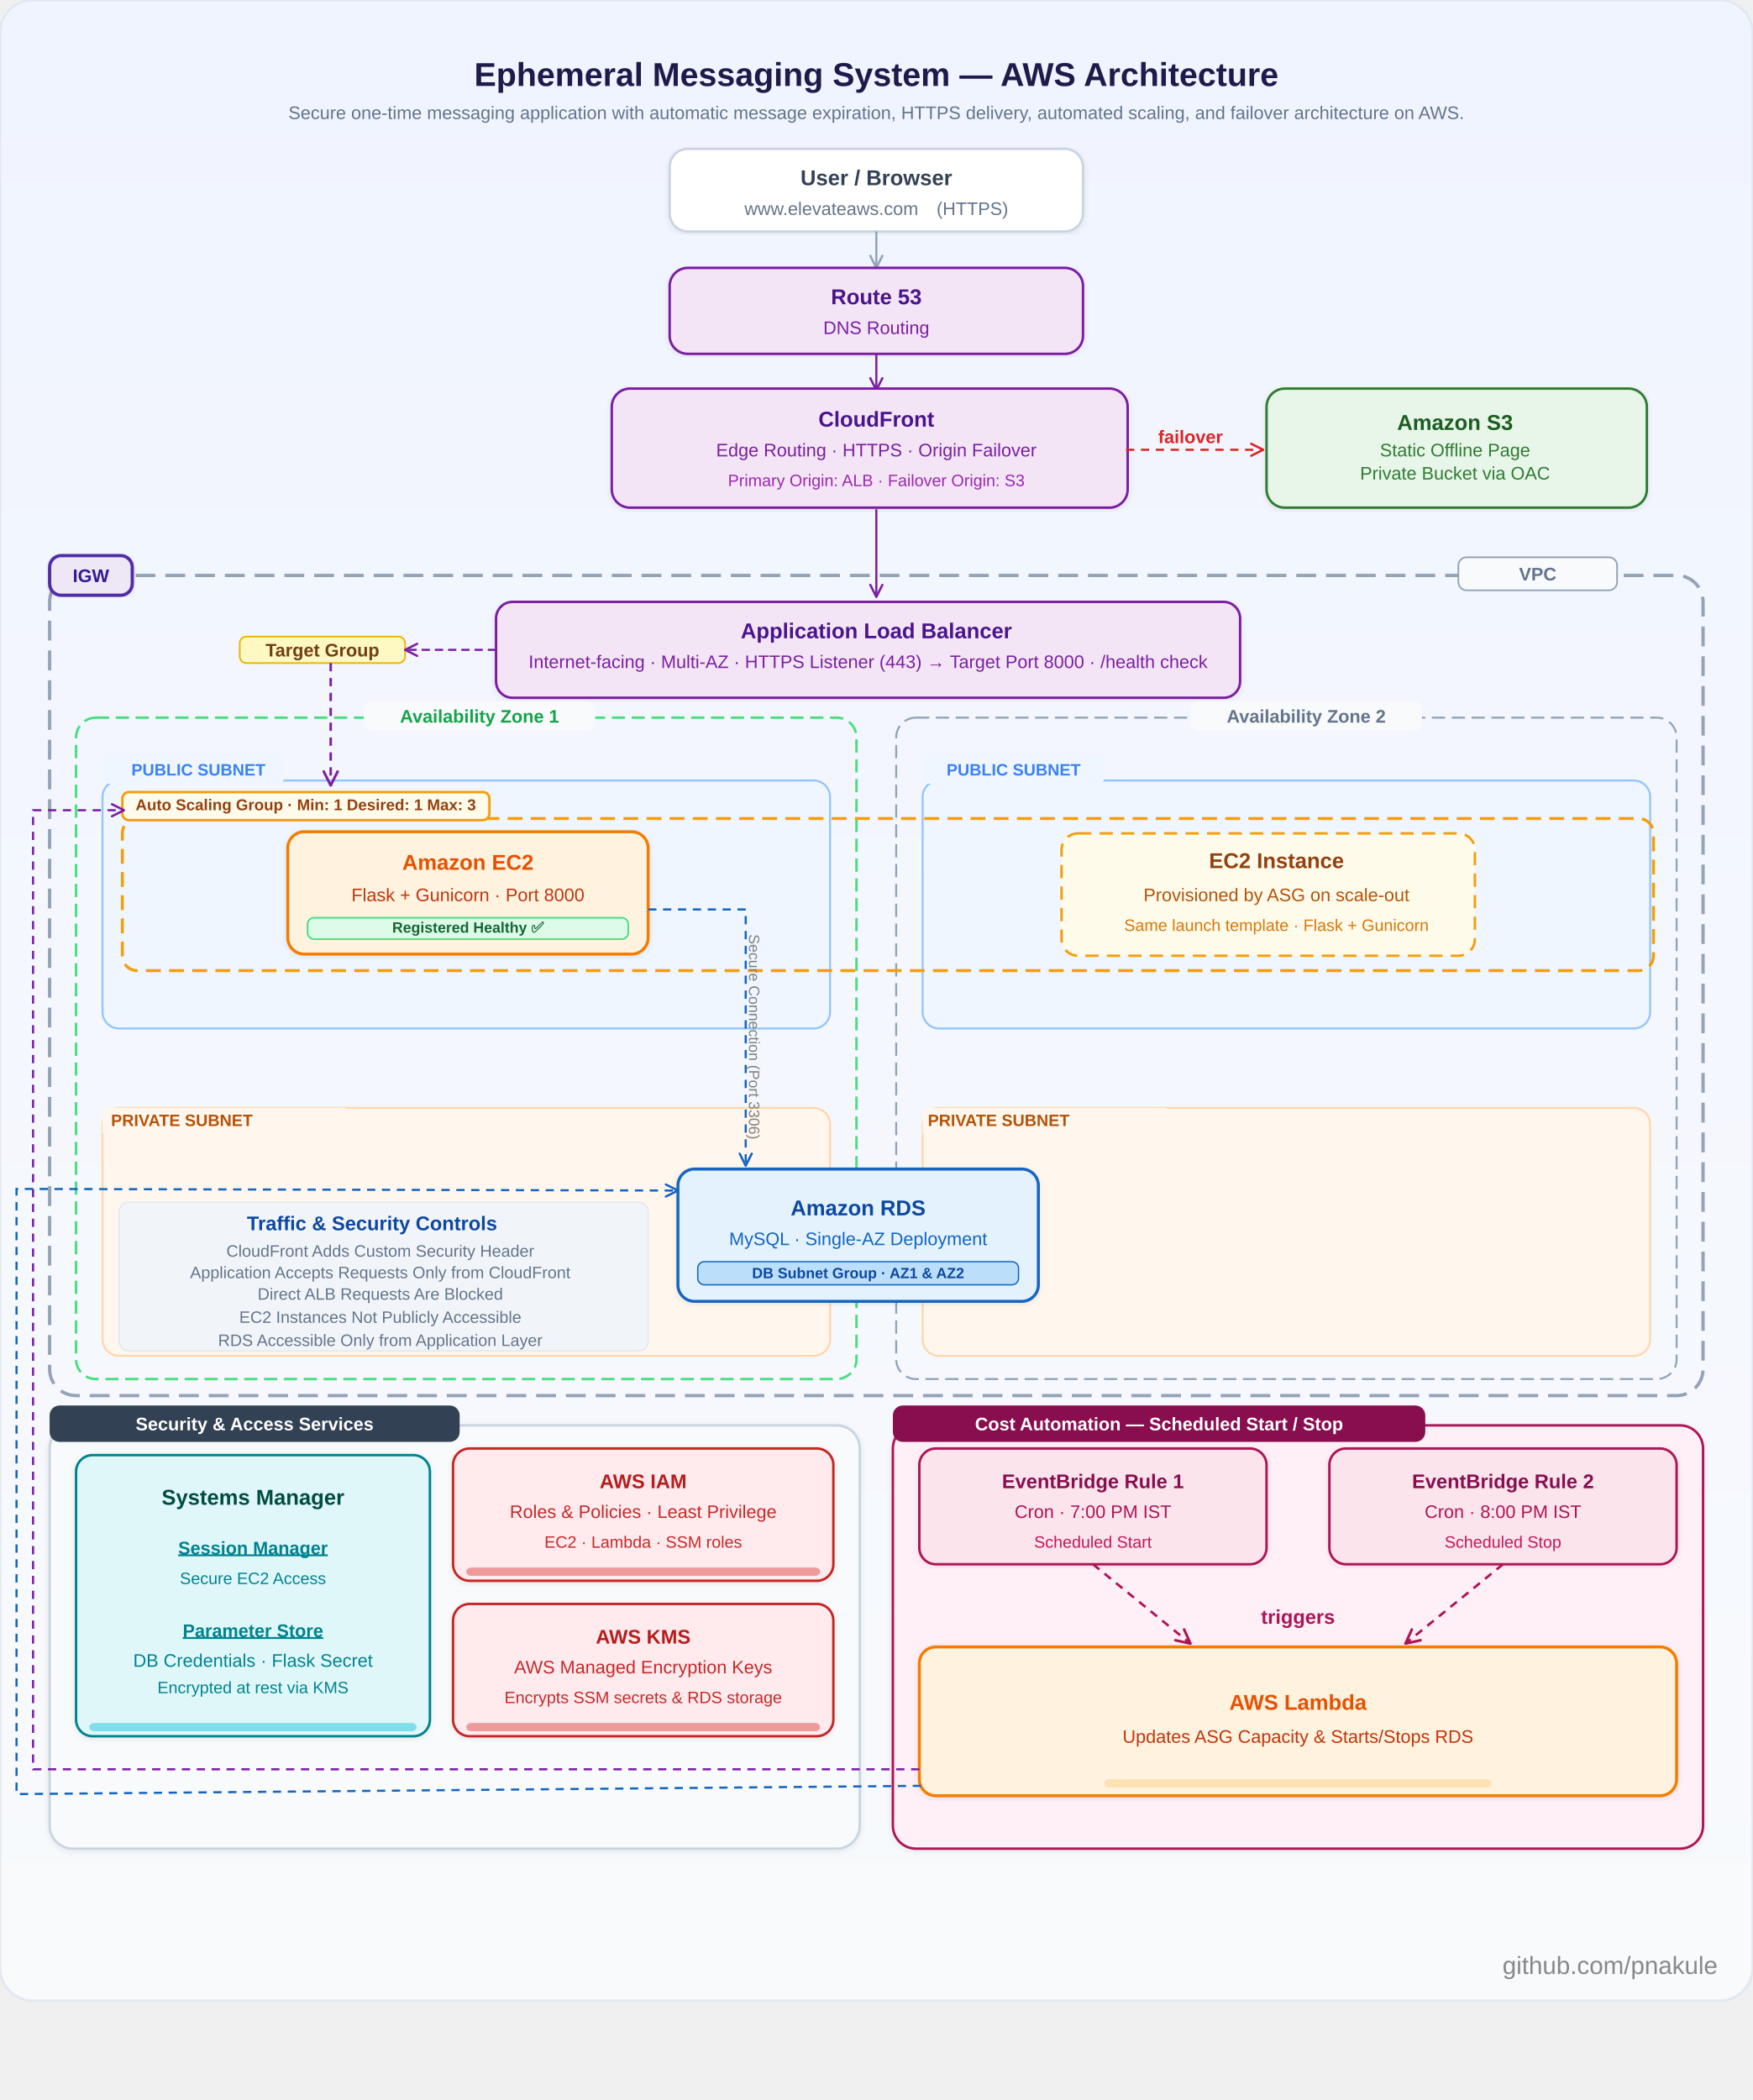
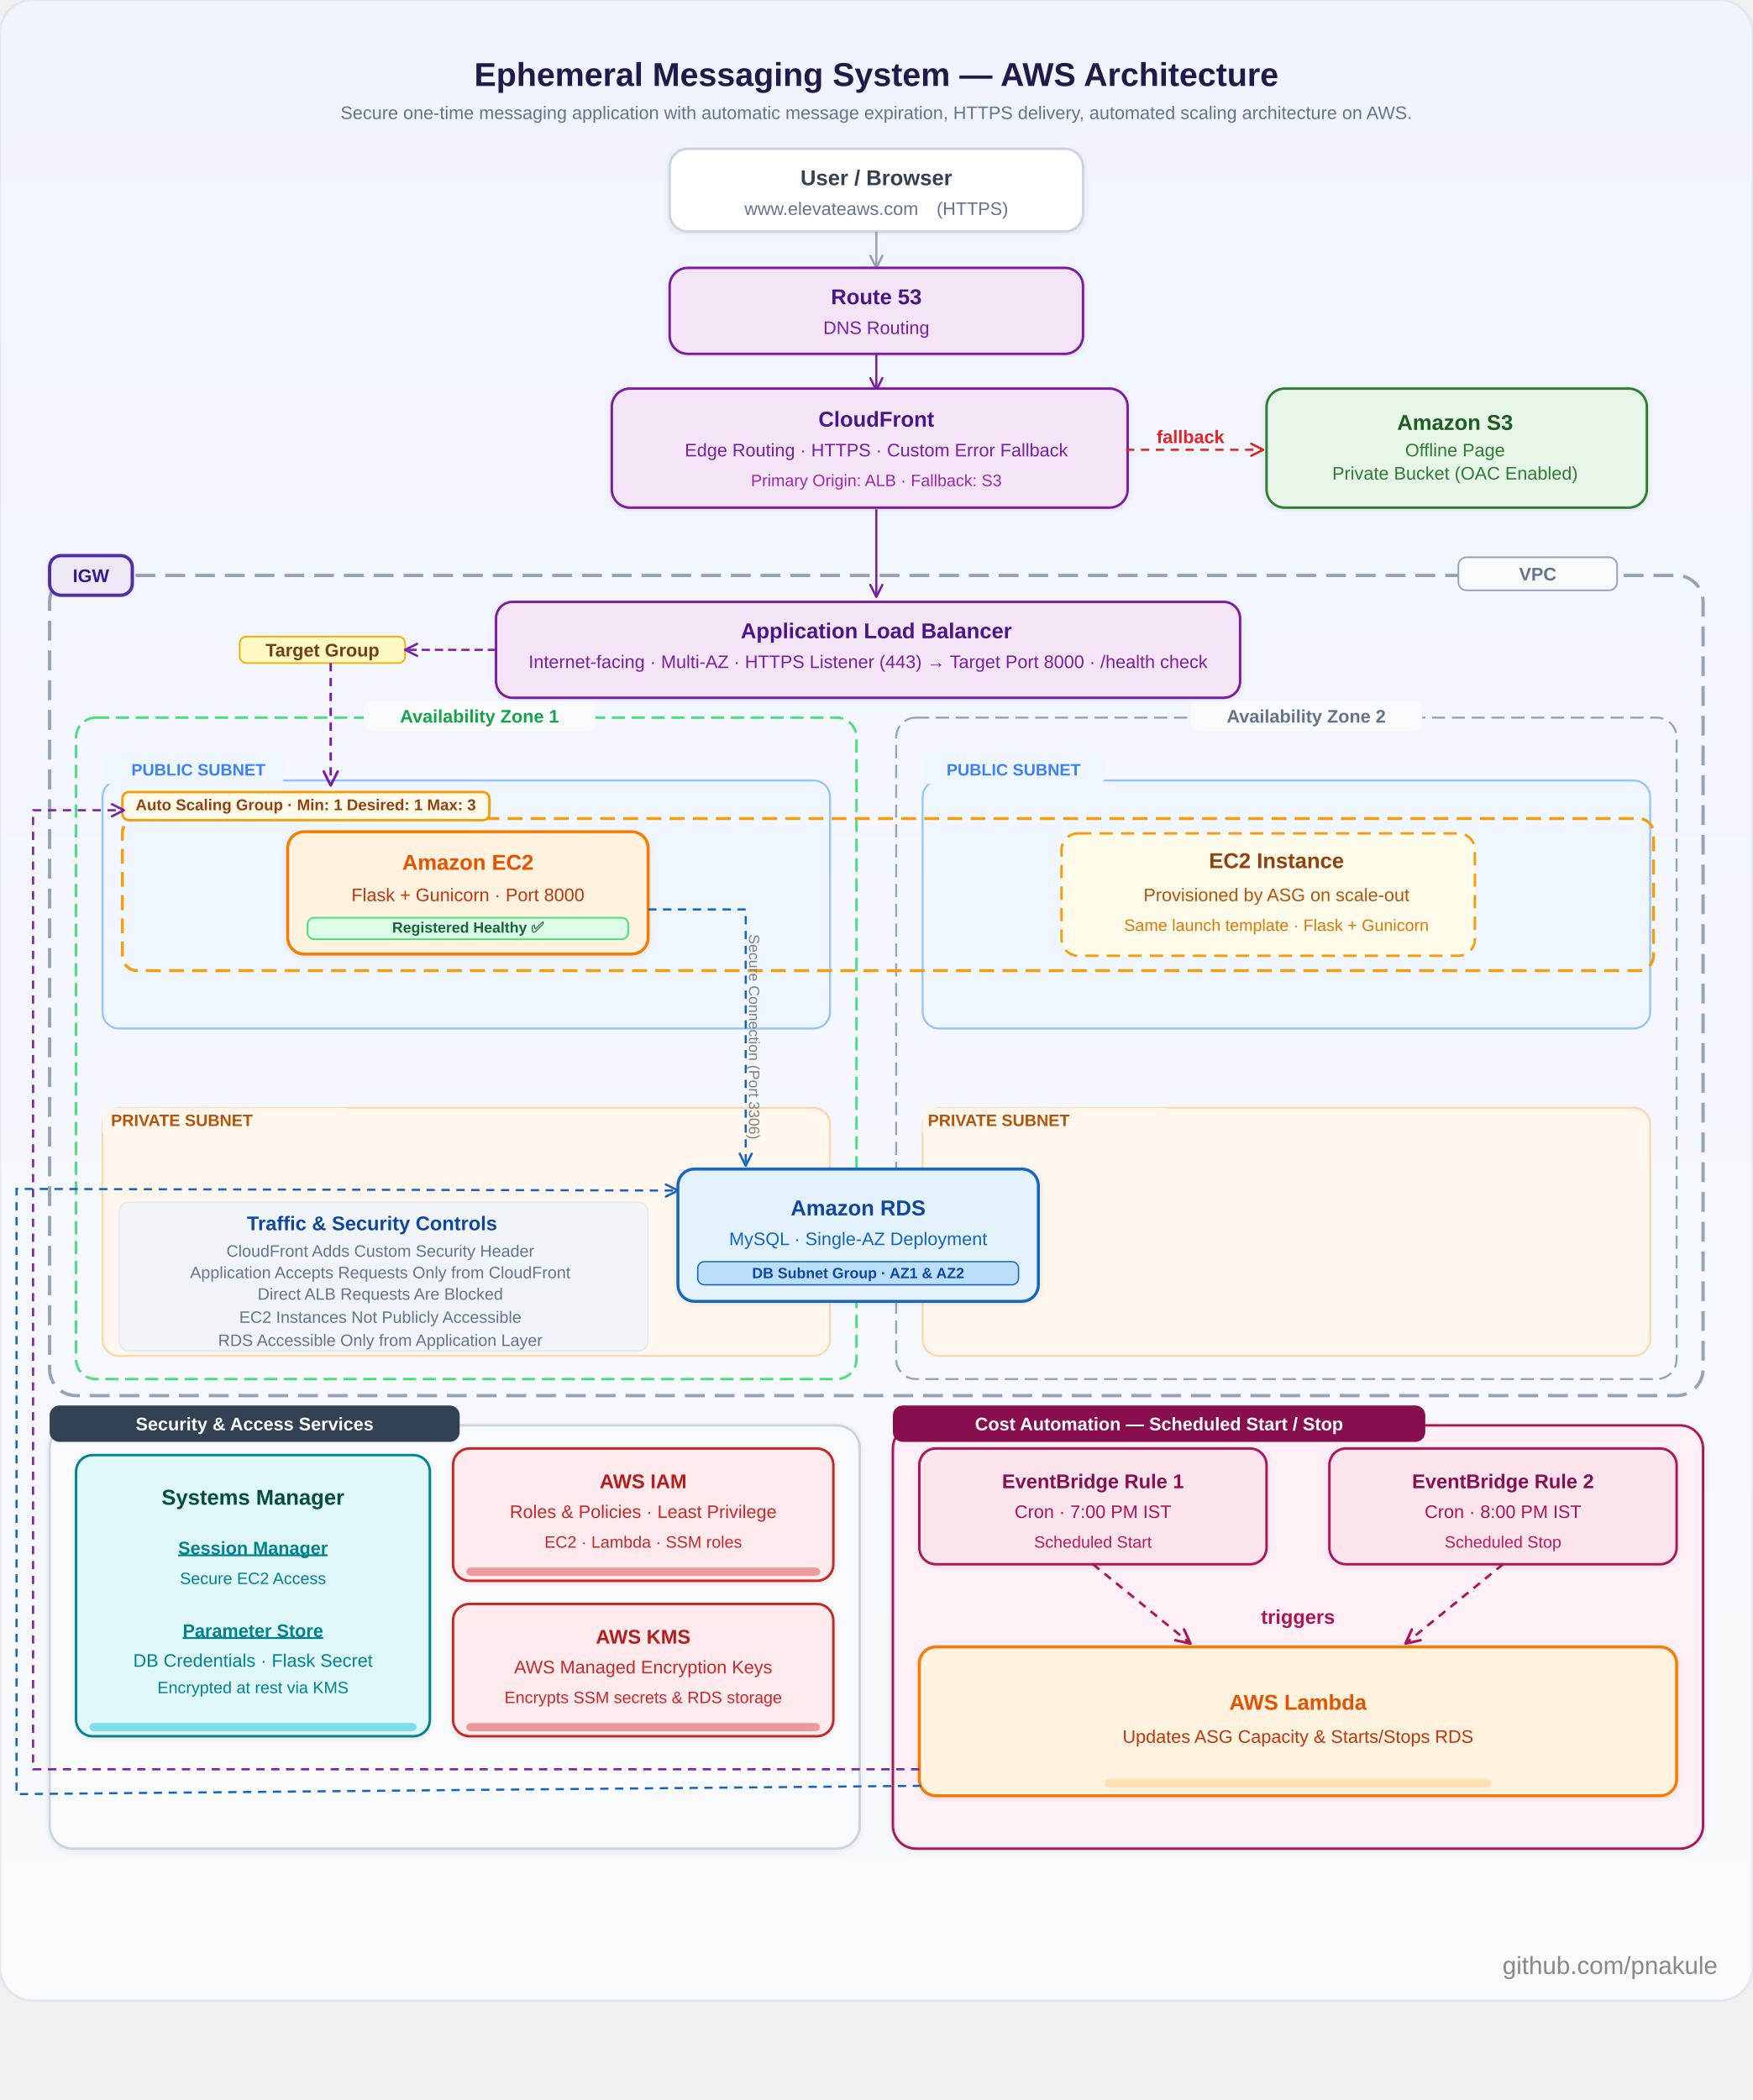
<svg xmlns="http://www.w3.org/2000/svg" width="1060" height="1270" viewBox="0 0 1060 1270" font-family="'Segoe UI', system-ui, Arial, sans-serif">
  <defs>
    <linearGradient id="bgGrad" x1="0" y1="0" x2="0" y2="1">
      <stop offset="0%" stop-color="#f0f4ff" />
      <stop offset="100%" stop-color="#f8fafc" />
    </linearGradient>
    <filter id="shadow" x="-8%" y="-8%" width="116%" height="116%">
      <feDropShadow dx="0" dy="2" stdDeviation="4" flood-color="#0000001a" />
    </filter>
    <filter id="shadow-sm" x="-4%" y="-4%" width="108%" height="108%">
      <feDropShadow dx="0" dy="1" stdDeviation="2" flood-color="#00000014" />
    </filter>
    <marker id="arr" viewBox="0 0 10 10" refX="9" refY="5" markerWidth="7" markerHeight="7" orient="auto-start-reverse">
      <path d="M1 1L9 5L1 9" fill="none" stroke="#94a3b8" stroke-width="1.5" stroke-linecap="round" stroke-linejoin="round" />
    </marker>
    <marker id="arr-purple" viewBox="0 0 10 10" refX="9" refY="5" markerWidth="7" markerHeight="7" orient="auto-start-reverse">
      <path d="M1 1L9 5L1 9" fill="none" stroke="#7B1FA2" stroke-width="1.5" stroke-linecap="round" stroke-linejoin="round" />
    </marker>
    <marker id="arr-navy" viewBox="0 0 10 10" refX="9" refY="5" markerWidth="7" markerHeight="7" orient="auto-start-reverse">
      <path d="M1 1L9 5L1 9" fill="none" stroke="#1565C0" stroke-width="1.5" stroke-linecap="round" stroke-linejoin="round" />
    </marker>
    <marker id="arr-red" viewBox="0 0 10 10" refX="9" refY="5" markerWidth="7" markerHeight="7" orient="auto-start-reverse">
      <path d="M1 1L9 5L1 9" fill="none" stroke="#dc2626" stroke-width="1.5" stroke-linecap="round" stroke-linejoin="round" />
    </marker>
    <marker id="arr-pink" viewBox="0 0 10 10" refX="9" refY="5" markerWidth="7" markerHeight="7" orient="auto-start-reverse">
      <path d="M1 1L9 5L1 9" fill="none" stroke="#AD1457" stroke-width="1.5" stroke-linecap="round" stroke-linejoin="round" />
    </marker>
    <marker id="arr-amber" viewBox="0 0 10 10" refX="9" refY="5" markerWidth="7" markerHeight="7" orient="auto-start-reverse">
      <path d="M1 1L9 5L1 9" fill="none" stroke="#B45309" stroke-width="1.5" stroke-linecap="round" stroke-linejoin="round" />
    </marker>
  </defs>
  <rect width="1060" height="1210" rx="20" fill="url(#bgGrad)" stroke="#e2e8f0" stroke-width="1.5" />
  <text x="530" y="52" text-anchor="middle" font-size="20" font-weight="700" fill="#1e1b4b">Ephemeral Messaging System — AWS Architecture</text>
-   <text x="530" y="72" text-anchor="middle" font-size="11" fill="#64748b">Secure one-time messaging application with automatic message expiration, HTTPS delivery, automated scaling, and failover architecture on AWS.</text>
+   <text x="530" y="72" text-anchor="middle" font-size="11" fill="#64748b">Secure one-time messaging application with automatic message expiration, HTTPS delivery, automated scaling architecture on AWS.</text>
  <rect x="405" y="90" width="250" height="50" rx="11" fill="#ffffff" stroke="#cbd5e1" stroke-width="1.5" filter="url(#shadow-sm)" />
  <text x="530" y="112" text-anchor="middle" font-size="13" font-weight="700" fill="#334155">User / Browser</text>
  <text x="530" y="130" text-anchor="middle" font-size="11" fill="#64748b">
    <tspan>www.elevateaws.com</tspan>
    <tspan dx="8">(HTTPS)</tspan>
  </text>
  <line x1="530" y1="140" x2="530" y2="162" stroke="#94a3b8" stroke-width="1.3" marker-end="url(#arr)" />
  <rect x="405" y="162" width="250" height="52" rx="11" fill="#F3E5F5" stroke="#7B1FA2" stroke-width="1.5" filter="url(#shadow-sm)" />
  <text x="530" y="184" text-anchor="middle" font-size="13" font-weight="700" fill="#4A148C">Route 53</text>
  <text x="530" y="202" text-anchor="middle" font-size="11" fill="#7B1FA2">DNS Routing</text>
  <line x1="530" y1="214" x2="530" y2="236" stroke="#7B1FA2" stroke-width="1.3" marker-end="url(#arr-purple)" />
  <rect x="370" y="235" width="312" height="72" rx="11" fill="#F3E5F5" stroke="#7B1FA2" stroke-width="1.5" filter="url(#shadow-sm)" />
  <text x="530" y="258" text-anchor="middle" font-size="13" font-weight="700" fill="#4A148C">CloudFront</text>
-   <text x="530" y="276" text-anchor="middle" font-size="11" fill="#7B1FA2"> Edge  Routing  · HTTPS  ·  Origin Failover </text>
-   <text x="530" y="294" text-anchor="middle" font-size="10" fill="#9C27B0">Primary Origin: ALB  ·  Failover Origin: S3 </text>
+   <text x="530" y="276" text-anchor="middle" font-size="11" fill="#7B1FA2"> Edge Routing · HTTPS · Custom Error Fallback </text>
+   <text x="530" y="294" text-anchor="middle" font-size="10" fill="#9C27B0">Primary Origin: ALB · Fallback: S3 </text>
  <path d="M681,272 L764,272" fill="none" stroke="#dc2626" stroke-width="1.3" stroke-dasharray="5 4" marker-end="url(#arr-red)" />
-   <text x="720" y="268" text-anchor="middle" font-size="11" fill="#dc2626" font-weight="600">failover</text>
+   <text x="720" y="268" text-anchor="middle" font-size="11" fill="#dc2626" font-weight="600">fallback</text>
  <rect x="766" y="235" width="230" height="72" rx="11" fill="#E8F5E9" stroke="#2E7D32" stroke-width="1.5" filter="url(#shadow-sm)" />
  <text x="880" y="260" text-anchor="middle" font-size="13" font-weight="700" fill="#1B5E20">Amazon S3</text>
-   <text x="880" y="276" text-anchor="middle" font-size="11" fill="#2E7D32">Static Offline Page</text>
-   <text x="880" y="290" text-anchor="middle" font-size="11" fill="#2E7D32">Private Bucket via OAC</text>
+   <text x="880" y="276" text-anchor="middle" font-size="11" fill="#2E7D32">Offline Page</text>
+   <text x="880" y="290" text-anchor="middle" font-size="11" fill="#2E7D32">Private Bucket (OAC Enabled)</text>
  <path d="M530,308 L530,361" fill="none" stroke="#7B1FA2" stroke-width="1.3" marker-end="url(#arr-purple)" />
  <rect x="30" y="348" width="1000" height="496" rx="16" fill="none" stroke="#94a3b8" stroke-width="2" stroke-dasharray="12 6" />
  <rect x="882" y="337" width="96" height="20" rx="5" fill="#f8fafc" stroke="#94a3b8" stroke-width="1" />
  <text x="930" y="351" text-anchor="middle" font-size="11" fill="#64748b" font-weight="700">VPC</text>
  <rect x="30" y="336" width="50" height="24" rx="7" fill="#EDE7F6" stroke="#512DA8" stroke-width="2" filter="url(#shadow-sm)" />
  <text x="55" y="352" text-anchor="middle" font-size="11" font-weight="700" fill="#311B92">IGW</text>
  <rect x="300" y="364" width="450" height="58" rx="10" fill="#F3E5F5" stroke="#7B1FA2" stroke-width="1.5" filter="url(#shadow-sm)" />
  <text x="530" y="386" text-anchor="middle" font-size="13" font-weight="700" fill="#4A148C">Application Load Balancer</text>
  <text x="525" y="404" text-anchor="middle" font-size="11" fill="#7B1FA2">Internet-facing · Multi-AZ · HTTPS Listener (443) → Target Port 8000 · /health check</text>
  <rect x="145" y="385" width="100" height="16" rx="4" fill="#FEF9C3" stroke="#EAB308" stroke-width="1" />
  <text x="195" y="397" text-anchor="middle" font-size="11" fill="#713F12" font-weight="700">Target Group</text>
  <rect x="46" y="434" width="472" height="400" rx="12" fill="none" stroke="#4ADE80" stroke-width="1.5" stroke-dasharray="8 4" />
  <rect x="220" y="424" width="140" height="18" rx="5" fill="#f8fafc" />
  <text x="290" y="437" text-anchor="middle" font-size="11" font-weight="700" fill="#16a34a">Availability Zone 1</text>
  <rect x="542" y="434" width="472" height="400" rx="12" fill="none" stroke="#94a3b8" stroke-width="1.2" stroke-dasharray="8 4" />
  <rect x="720" y="424" width="140" height="18" rx="5" fill="#f8fafc" />
  <text x="790" y="437" text-anchor="middle" font-size="11" font-weight="700" fill="#64748b">Availability Zone 2</text>
  <rect x="62" y="472" width="440" height="150" rx="10" fill="#EFF6FF" stroke="#93C5FD" stroke-width="1.2" />
  <rect x="62" y="456" width="110" height="18" rx="4" fill="#EFF6FF" />
  <text x="120" y="469" text-anchor="middle" font-size="10" fill="#3B82F6" font-weight="700">PUBLIC SUBNET</text>
  <rect x="558" y="472" width="440" height="150" rx="10" fill="#EFF6FF" stroke="#93C5FD" stroke-width="1.2" />
  <rect x="558" y="456" width="110" height="18" rx="4" fill="#EFF6FF" />
  <text x="613" y="469" text-anchor="middle" font-size="10" fill="#3B82F6" font-weight="700">PUBLIC SUBNET</text>
  <rect x="74" y="495" width="926" height="92" rx="9" fill="none" stroke="#F59E0B" stroke-width="1.8" stroke-dasharray="9 5" />
  <rect x="74" y="479" width="222" height="17" rx="4" fill="#FFFBEB" stroke="#F59E0B" stroke-width="1.5" />
  <text x="82" y="490" font-size="9.5" fill="#92400E" font-weight="700">Auto Scaling Group  ·  Min: 1  Desired: 1  Max: 3</text>
  <rect x="174" y="503" width="218" height="74" rx="10" fill="#FFF3E0" stroke="#F57C00" stroke-width="1.8" filter="url(#shadow-sm)" />
  <text x="283" y="526" text-anchor="middle" font-size="13" font-weight="700" fill="#E65100">Amazon EC2</text>
  <text x="283" y="545" text-anchor="middle" font-size="11" fill="#BF360C">Flask + Gunicorn · Port 8000</text>
  <rect x="186" y="555" width="194" height="13" rx="4" fill="#DCFCE7" stroke="#4ADE80" stroke-width="1" />
  <text x="283" y="564" text-anchor="middle" font-size="9" fill="#166534" font-weight="700">Registered Healthy ✅</text>
  <rect x="642" y="504" width="250" height="74" rx="10" fill="#FFFBEB" stroke="#F59E0B" stroke-width="1.5" stroke-dasharray="8 5" />
  <text x="772" y="525" text-anchor="middle" font-size="13" font-weight="600" fill="#92400E">EC2 Instance</text>
  <text x="772" y="545" text-anchor="middle" font-size="11" fill="#B45309">Provisioned by ASG on scale-out</text>
  <text x="772" y="563" text-anchor="middle" font-size="10" fill="#D97706">Same launch template · Flask + Gunicorn</text>
  <path d="M200,401 L200,475" fill="none" stroke="#7B1FA2" stroke-width="1.5" stroke-dasharray="5 4" marker-end="url(#arr-purple)" />
  <rect x="62" y="670" width="440" height="150" rx="10" fill="#FFF7ED" stroke="#FED7AA" stroke-width="1.2" />
  <rect x="62" y="670" width="150" height="18" rx="4" fill="#FFF7ED" />
  <text x="110" y="681" text-anchor="middle" font-size="10" fill="#B45309" font-weight="700">PRIVATE SUBNET</text>
  <g id="notes-block" transform="translate(-10,-13)">
    <rect x="82" y="740" width="320" height="90" rx="6" fill="#F1F5F9" stroke="#E2E8F0" stroke-width="0.8" />
    <text x="235" y="757" text-anchor="middle" font-size="12" font-weight="700" fill="#0D47A1">Traffic &amp; Security Controls</text>
    <text x="240" y="773" text-anchor="middle" font-size="10" fill="#64748B"> CloudFront Adds Custom Security Header 
  </text>
    <text x="240" y="786" text-anchor="middle" font-size="10" fill="#64748B"> Application Accepts Requests Only from CloudFront
  </text>
    <text x="240" y="799" text-anchor="middle" font-size="10" fill="#64748B">  Direct ALB Requests Are Blocked  
  </text>
    <text x="240" y="813" text-anchor="middle" font-size="10" fill="#64748B">EC2 Instances Not Publicly Accessible 
  </text>
    <text x="240" y="827" text-anchor="middle" font-size="10" fill="#64748B">
     RDS Accessible Only from Application Layer
  </text>
  </g>
  <rect x="558" y="670" width="440" height="150" rx="10" fill="#FFF7ED" stroke="#FED7AA" stroke-width="1.2" />
  <rect x="558" y="670" width="150" height="18" rx="4" fill="#FFF7ED" />
  <text x="604" y="681" text-anchor="middle" font-size="10" fill="#B45309" font-weight="700">PRIVATE SUBNET</text>
  <g id="rds-box" transform="translate(330,90)">
    <rect x="80" y="617" width="218" height="80" rx="10" fill="#E3F2FD" stroke="#1565C0" stroke-width="1.8" filter="url(#shadow-sm)" />
    <text x="189" y="645" text-anchor="middle" font-size="13" font-weight="700" fill="#0D47A1">
    Amazon RDS
  </text>
    <text x="189" y="663" text-anchor="middle" font-size="11" fill="#1565C0">
    MySQL · Single-AZ Deployment
  </text>
    <rect x="92" y="673" width="194" height="14" rx="4" fill="#BBDEFB" stroke="#1565C0" stroke-width="0.8" />
    <text x="189" y="683" text-anchor="middle" font-size="9" font-weight="700" fill="#0D47A1">
    DB Subnet Group · AZ1 &amp; AZ2
  </text>
  </g>
  <polyline points="392,550 451,550 451,705" fill="none" stroke="#1565C0" stroke-width="1.3" stroke-dasharray="5 4" marker-end="url(#arr-navy)" />
  <text x="400" y="642" font-size="9" fill="grey" transform="rotate(90 465 630)">
  Secure Connection (Port 3306)
</text>
  <path d="M300,393 L245,393" fill="none" stroke="#7B1FA2" stroke-width="1.3" stroke-dasharray="5 3" marker-end="url(#arr-purple)" />
  <rect x="30" y="862" width="490" height="256" rx="14" fill="#F8FAFC" stroke="#CBD5E1" stroke-width="1.5" filter="url(#shadow-sm)" />
  <rect x="30" y="850" width="248" height="22" rx="6" fill="#334155" />
  <text x="154" y="865" text-anchor="middle" font-size="11" fill="#ffffff" font-weight="700">Security &amp; Access Services</text>
  <rect x="274" y="876" width="230" height="80" rx="10" fill="#FFEBEE" stroke="#C62828" stroke-width="1.5" filter="url(#shadow-sm)" />
  <text x="389" y="900" text-anchor="middle" font-size="12" font-weight="700" fill="#B71C1C">AWS IAM</text>
  <text x="389" y="918" text-anchor="middle" font-size="11" fill="#C62828">Roles &amp; Policies · Least Privilege</text>
  <text x="389" y="936" text-anchor="middle" font-size="10" fill="#C62828">EC2 · Lambda · SSM roles</text>
  <rect x="282" y="948" width="214" height="5" rx="3" fill="#EF9A9A" />
  <rect x="46" y="880" width="214" height="170" rx="10" fill="#E0F7FA" stroke="#00838F" stroke-width="1.5" filter="url(#shadow-sm)" />
  <text x="153" y="910" text-anchor="middle" font-size="13" font-weight="700" fill="#004D40">Systems Manager</text>
  <text x="153" y="940" text-anchor="middle" font-size="11" fill="#00838F" font-weight="bold" text-decoration="underline">Session Manager</text>
  <text x="153" y="958" text-anchor="middle" font-size="10" fill="#00838F">Secure EC2 Access</text>
  <text x="153" y="990" text-anchor="middle" font-size="11" fill="#00838F" font-weight="bold" text-decoration="underline">Parameter Store</text>
  <text x="153" y="1008" text-anchor="middle" font-size="11" fill="#00838F">DB Credentials · Flask Secret</text>
  <text x="153" y="1024" text-anchor="middle" font-size="10" fill="#00838F">Encrypted at rest via KMS</text>
  <rect x="54" y="1042" width="198" height="5" rx="3" fill="#80DEEA" />
  <rect x="274" y="970" width="230" height="80" rx="10" fill="#FFEBEE" stroke="#C62828" stroke-width="1.5" filter="url(#shadow-sm)" />
  <text x="389" y="994" text-anchor="middle" font-size="12" font-weight="700" fill="#B71C1C">AWS KMS</text>
  <text x="389" y="1012" text-anchor="middle" font-size="11" fill="#C62828">AWS Managed Encryption Keys</text>
  <text x="389" y="1030" text-anchor="middle" font-size="10" fill="#C62828">Encrypts SSM secrets &amp; RDS storage</text>
  <rect x="282" y="1042" width="214" height="5" rx="3" fill="#EF9A9A" />
  <rect x="540" y="862" width="490" height="256" rx="14" fill="#FFF0F7" stroke="#AD1457" stroke-width="1.5" filter="url(#shadow-sm)" />
  <rect x="540" y="850" width="322" height="22" rx="6" fill="#880E4F" />
  <text x="701" y="865" text-anchor="middle" font-size="11" fill="#ffffff" font-weight="700">Cost Automation — Scheduled Start / Stop</text>
  <rect x="556" y="876" width="210" height="70" rx="10" fill="#FCE4EC" stroke="#AD1457" stroke-width="1.5" filter="url(#shadow-sm)" />
  <text x="661" y="900" text-anchor="middle" font-size="12" font-weight="700" fill="#880E4F">EventBridge Rule 1</text>
  <text x="661" y="918" text-anchor="middle" font-size="11" fill="#AD1457">Cron · 7:00 PM IST</text>
  <text x="661" y="936" text-anchor="middle" font-size="10" fill="#C2185B">  Scheduled Start</text>
  <rect x="804" y="876" width="210" height="70" rx="10" fill="#FCE4EC" stroke="#AD1457" stroke-width="1.5" filter="url(#shadow-sm)" />
  <text x="909" y="900" text-anchor="middle" font-size="12" font-weight="700" fill="#880E4F">EventBridge Rule 2</text>
  <text x="909" y="918" text-anchor="middle" font-size="11" fill="#AD1457">Cron · 8:00 PM IST</text>
  <text x="909" y="936" text-anchor="middle" font-size="10" fill="#C2185B">  Scheduled Stop</text>
  <line x1="661" y1="946" x2="720" y2="994" stroke="#AD1457" stroke-width="1.5" stroke-dasharray="5 4" marker-end="url(#arr-pink)" />
  <line x1="909" y1="946" x2="850" y2="994" stroke="#AD1457" stroke-width="1.5" stroke-dasharray="5 4" marker-end="url(#arr-pink)" />
  <text x="785" y="982" text-anchor="middle" font-size="12" fill="#AD1457" font-weight="600">triggers</text>
  <rect x="556" y="996" width="458" height="90" rx="10" fill="#FFF3E0" stroke="#F57C00" stroke-width="1.8" filter="url(#shadow-sm)" />
  <text x="785" y="1034" text-anchor="middle" font-size="13" font-weight="700" fill="#E65100">AWS Lambda</text>
  <text x="785" y="1054" text-anchor="middle" font-size="11" fill="#BF360C"> Updates ASG Capacity &amp; Starts/Stops RDS</text>
  <rect x="668" y="1076" width="234" height="5" rx="3" fill="#FFE0B2" />
  <path d="M556,1070 L20,1070 L20,490 L75,490" fill="none" stroke="#7B1FA2" stroke-width="1.3" stroke-dasharray="5 4" marker-end="url(#arr-purple)" />
  <path d="M557,1080 L10,1085 L10,719 L410,720" fill="none" stroke="#1565C0" stroke-width="1.3" stroke-dasharray="5 4" marker-end="url(#arr-navy)" />
  <text x="98%" y="94%" text-anchor="end" font-size="15" fill="#888888" opacity="10" font-family="Arial, sans-serif">
  github.com/pnakule
</text>
</svg>
